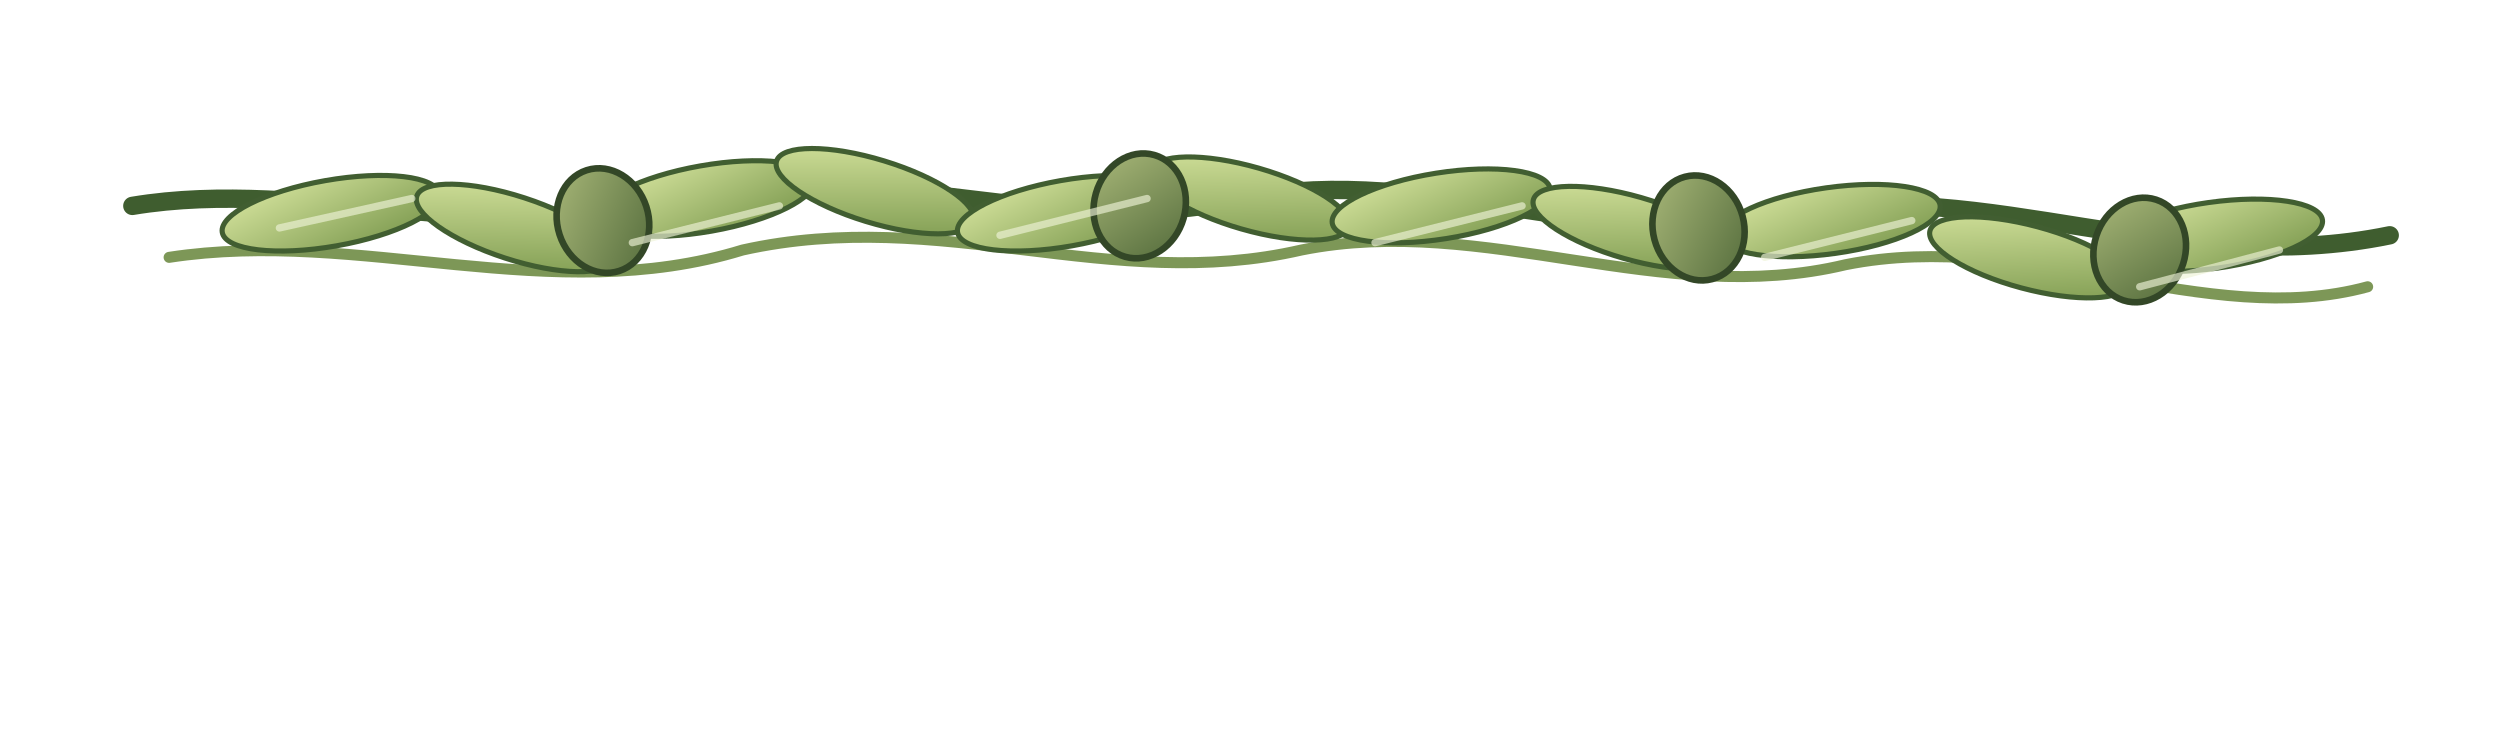
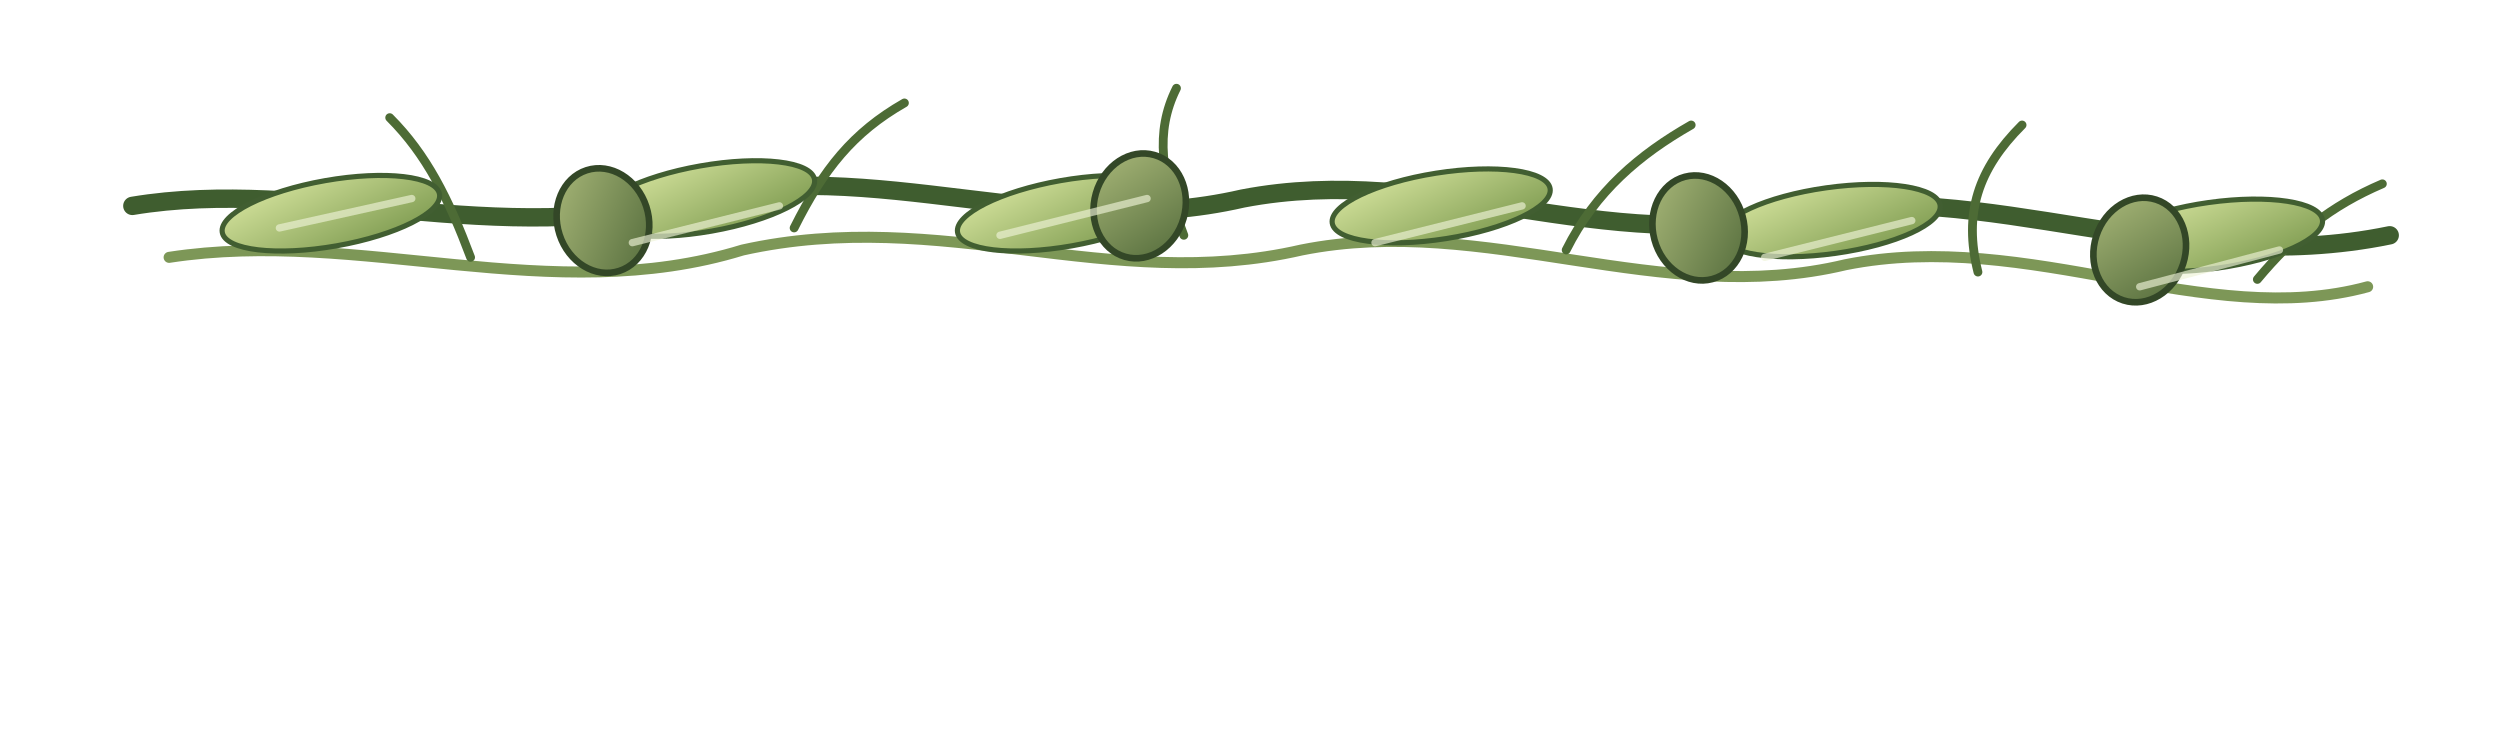
<svg xmlns="http://www.w3.org/2000/svg" width="340" height="100" viewBox="0 0 340 100" fill="none">
  <defs>
    <linearGradient id="olive-leaf" x1="0" y1="0" x2="1" y2="1">
      <stop offset="0" stop-color="#d8e6a0" />
      <stop offset="1" stop-color="#78964b" />
    </linearGradient>
    <linearGradient id="olive-fruit" x1="0" y1="0" x2="1" y2="1">
      <stop offset="0" stop-color="#a9b879" />
      <stop offset="1" stop-color="#536b3b" />
    </linearGradient>
  </defs>
  <path d="M18 28C42 24 68 34 94 27C119 21 143 33 169 27C195 22 218 35 244 29C270 24 296 38 325 32" stroke="#3f5d2f" stroke-width="2.5" stroke-linecap="round" />
  <path d="M23 35C49 31 75 42 101 34C128 28 151 40 177 34C202 29 226 42 251 36C276 31 300 45 322 39" stroke="#6f8c45" stroke-width="1.5" stroke-linecap="round" opacity=".9" />
+   <path d="M64 35C61 27 58 21 53 16M108 31C112 23 116 18 123 14M161 32C158 24 157 18 160 12M213 34C217 26 223 21 230 17M269 37C267 29 269 23 275 17M307 38C312 32 317 28 324 25" stroke="#4d6b35" stroke-width="1.2" stroke-linecap="round" />
  <g fill="url(#olive-leaf)" stroke="#415e31" stroke-width=".7">
    <ellipse cx="45" cy="29" rx="15" ry="4.5" transform="rotate(-10 45 29)" />
-     <ellipse cx="70" cy="31" rx="14" ry="4.3" transform="rotate(18 70 31)" />
    <ellipse cx="96" cy="27" rx="15" ry="4.5" transform="rotate(-10 96 27)" />
-     <ellipse cx="119" cy="26" rx="14" ry="4.3" transform="rotate(17 119 26)" />
    <ellipse cx="145" cy="29" rx="15" ry="4.5" transform="rotate(-10 145 29)" />
-     <ellipse cx="170" cy="27" rx="14" ry="4.3" transform="rotate(16 170 27)" />
    <ellipse cx="196" cy="28" rx="15" ry="4.5" transform="rotate(-9 196 28)" />
-     <ellipse cx="222" cy="31" rx="14" ry="4.3" transform="rotate(16 222 31)" />
    <ellipse cx="249" cy="30" rx="15" ry="4.5" transform="rotate(-8 249 30)" />
-     <ellipse cx="276" cy="35" rx="14" ry="4.3" transform="rotate(15 276 35)" />
    <ellipse cx="301" cy="32" rx="15" ry="4.5" transform="rotate(-8 301 32)" />
  </g>
  <g fill="url(#olive-fruit)" stroke="#334727" stroke-width=".9">
    <ellipse cx="82" cy="30" rx="6.2" ry="7.2" transform="rotate(-18 82 30)" />
    <ellipse cx="155" cy="28" rx="6.2" ry="7.2" transform="rotate(16 155 28)" />
    <ellipse cx="231" cy="31" rx="6.2" ry="7.2" transform="rotate(-15 231 31)" />
    <ellipse cx="291" cy="34" rx="6.2" ry="7.2" transform="rotate(18 291 34)" />
  </g>
  <g stroke="#eef3d7" stroke-width="1" stroke-linecap="round" opacity=".65">
    <path d="M38 31L56 27" />
    <path d="M86 33L106 28" />
    <path d="M136 32L156 27" />
    <path d="M187 33L207 28" />
    <path d="M240 35L260 30" />
    <path d="M291 39L310 34" />
  </g>
</svg>
